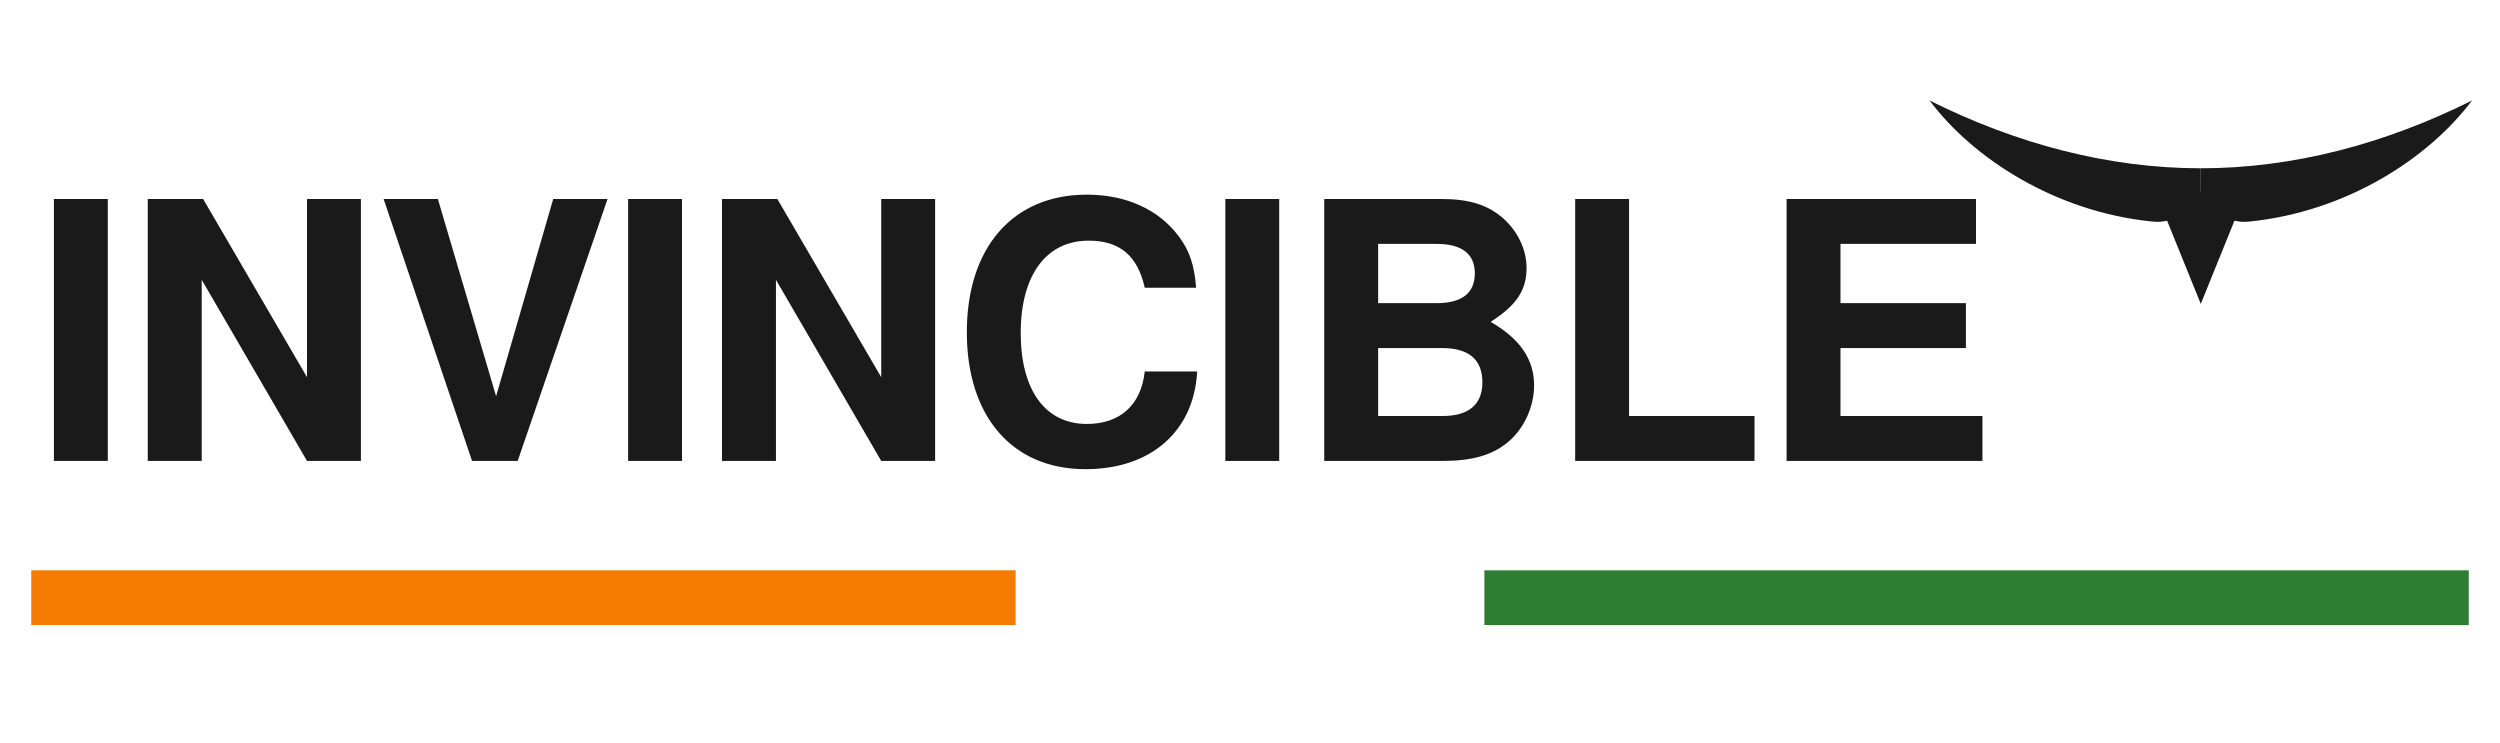
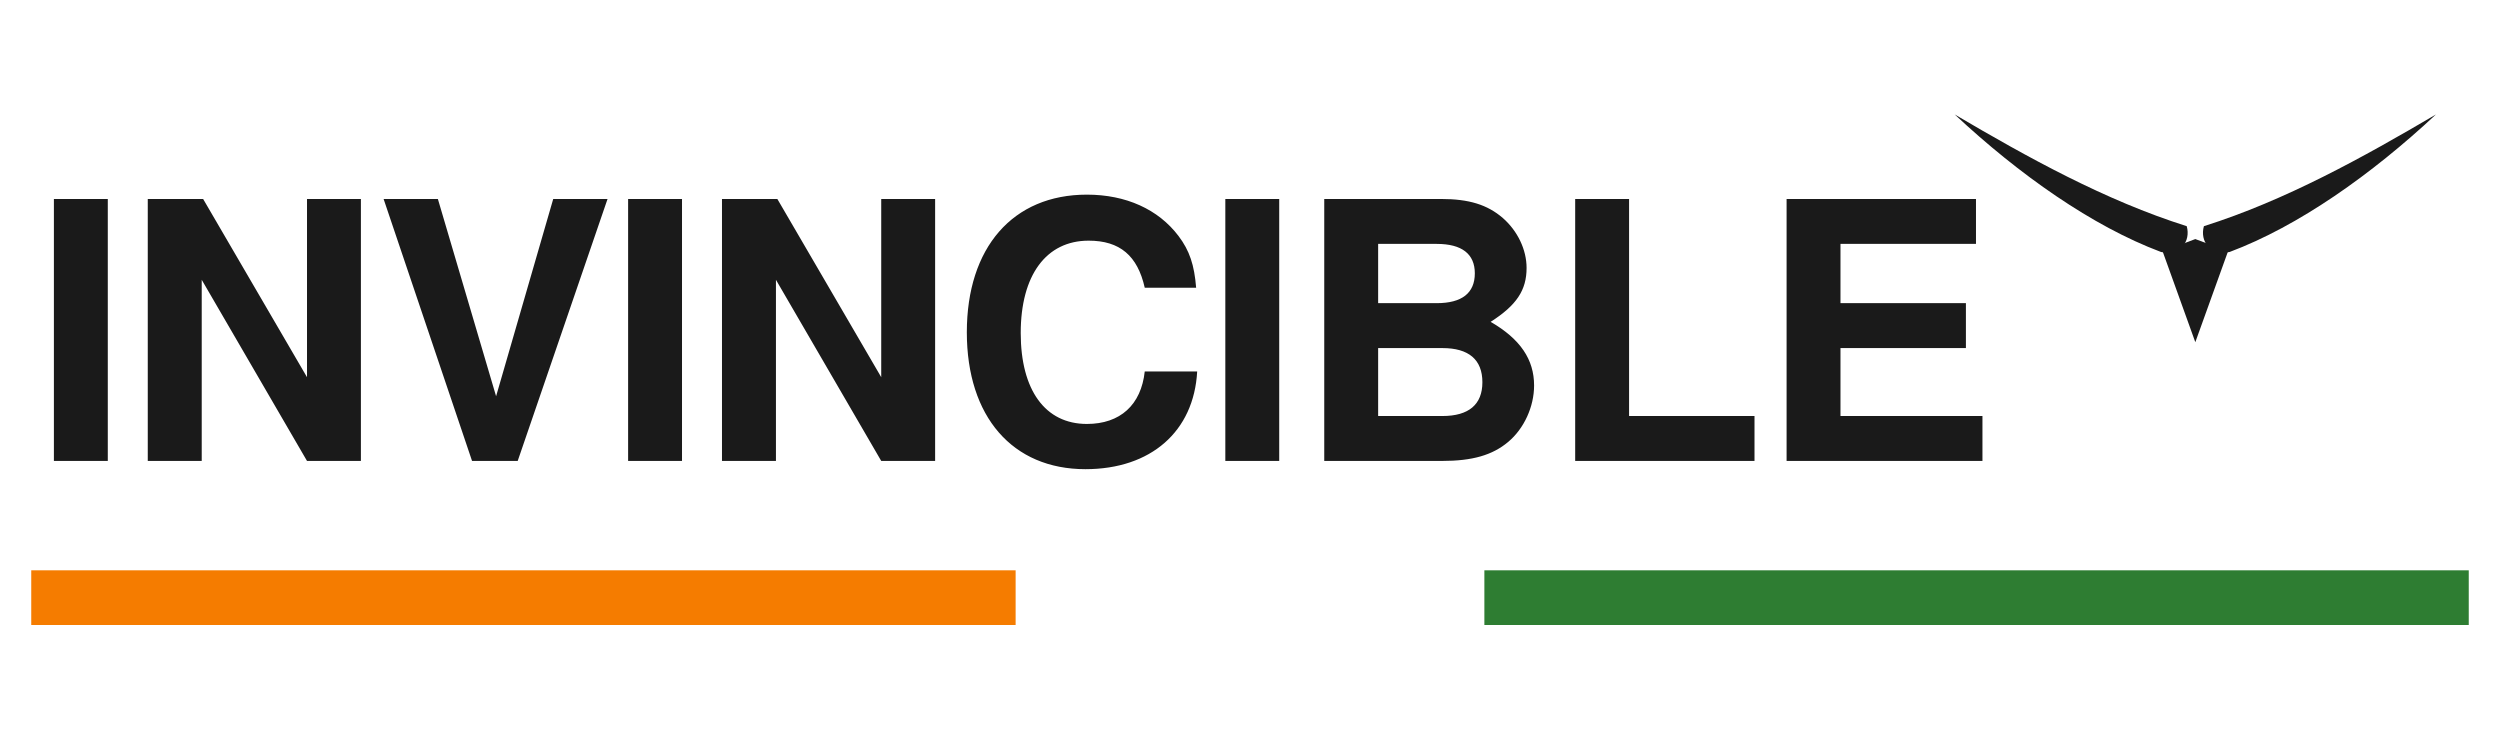
<svg xmlns="http://www.w3.org/2000/svg" viewBox="0 0 640 190" aria-label="Invincible Logo">
  <text x="8" y="118" font-family="Arial Black, Impact, Helvetica, sans-serif" font-weight="900" font-size="92" fill="#1a1a1a" letter-spacing="-2" textLength="470" lengthAdjust="spacingAndGlyphs">INVINCIBLE</text>
-   <g transform="translate(489, 22) scale(0.62)" fill="#1a1a1a">
-     <path d="M 120 34 C 82 34 44 24 8 6 C 26 30 60 52 100 56 C 108 57 116 52 120 44 Z" />
-     <path d="M 120 34 C 158 34 196 24 232 6 C 214 30 180 52 140 56 C 132 57 124 52 120 44 Z" />
-     <path d="M 103 48 C 112 42 128 42 137 48 L 120 90 Z" />
+   <g transform="translate(496, 26) scale(0.55)" fill="#1a1a1a">
+     <path d="M 116 58 C 78 46 42 26 8 6 C 38 34 72 58 104 70 C 113 72 118 65 116 58 Z" />
+     <path d="M 124 58 C 162 46 198 26 232 6 C 202 34 168 58 136 70 C 127 72 122 65 124 58 Z" />
+     <path d="M 102 62 L 112 67 L 120 64 L 128 67 L 138 62 L 120 112 Z" />
  </g>
  <rect x="8" y="146" width="252" height="14" fill="#f57c00" />
  <rect x="380" y="146" width="252" height="14" fill="#2e7d32" />
</svg>
